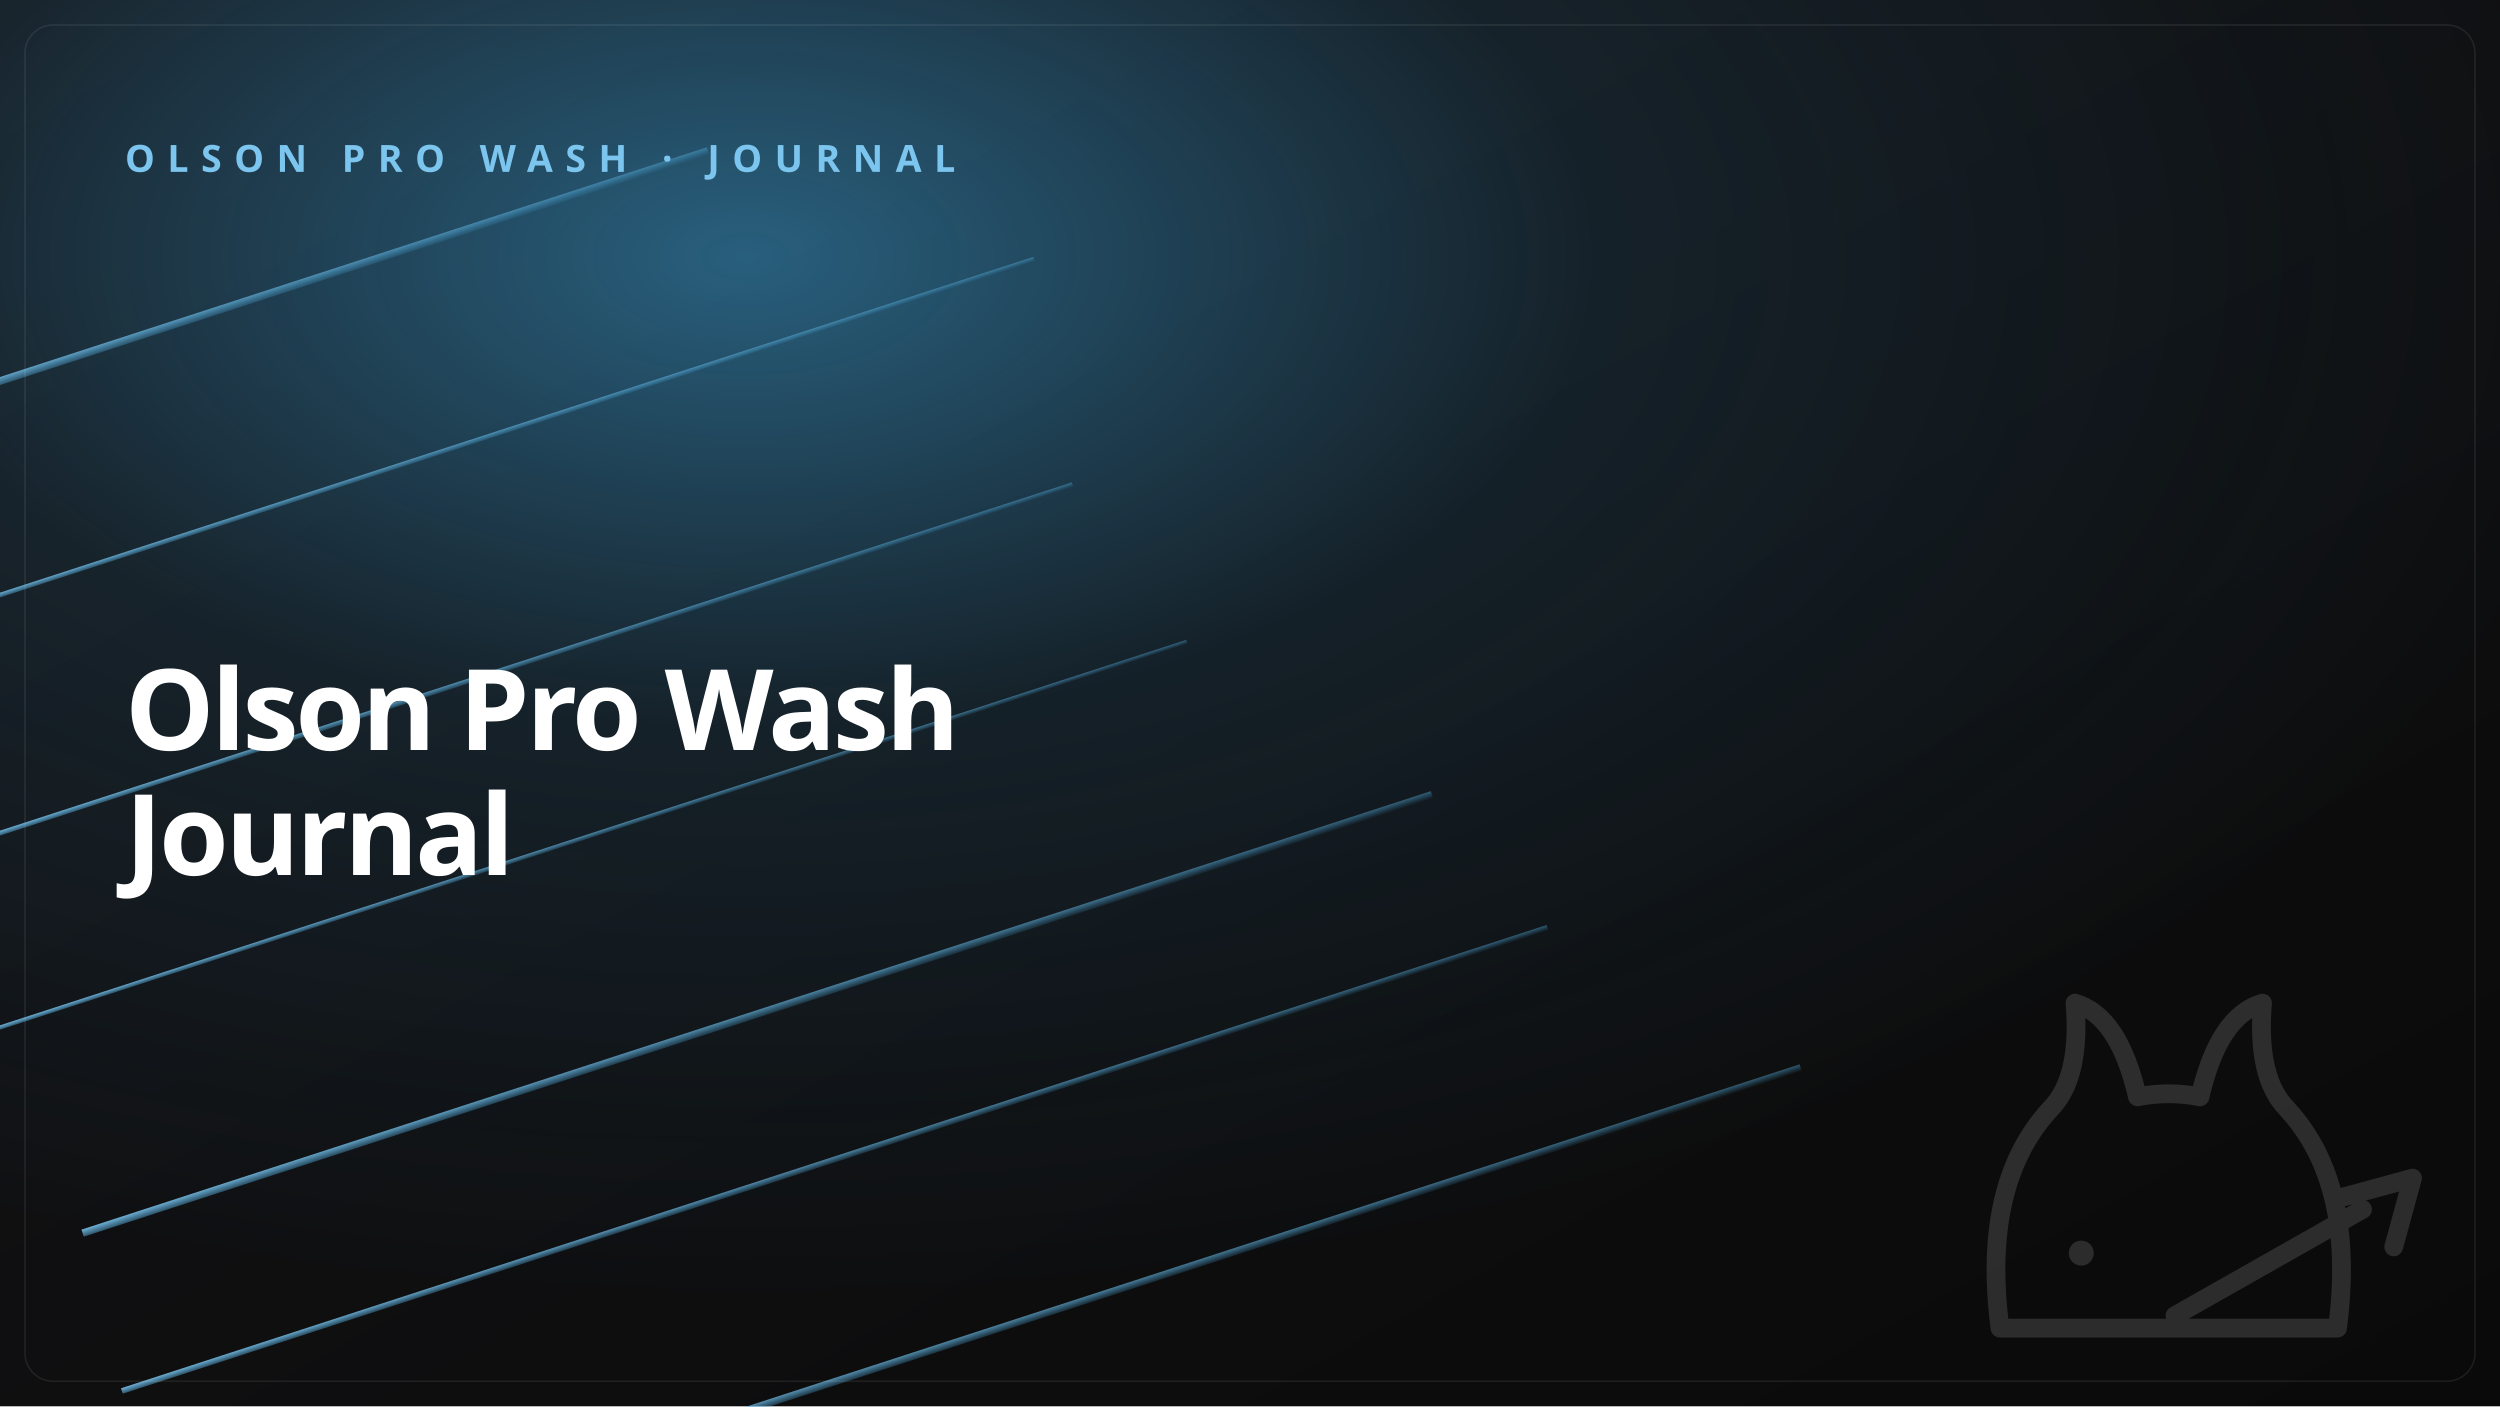
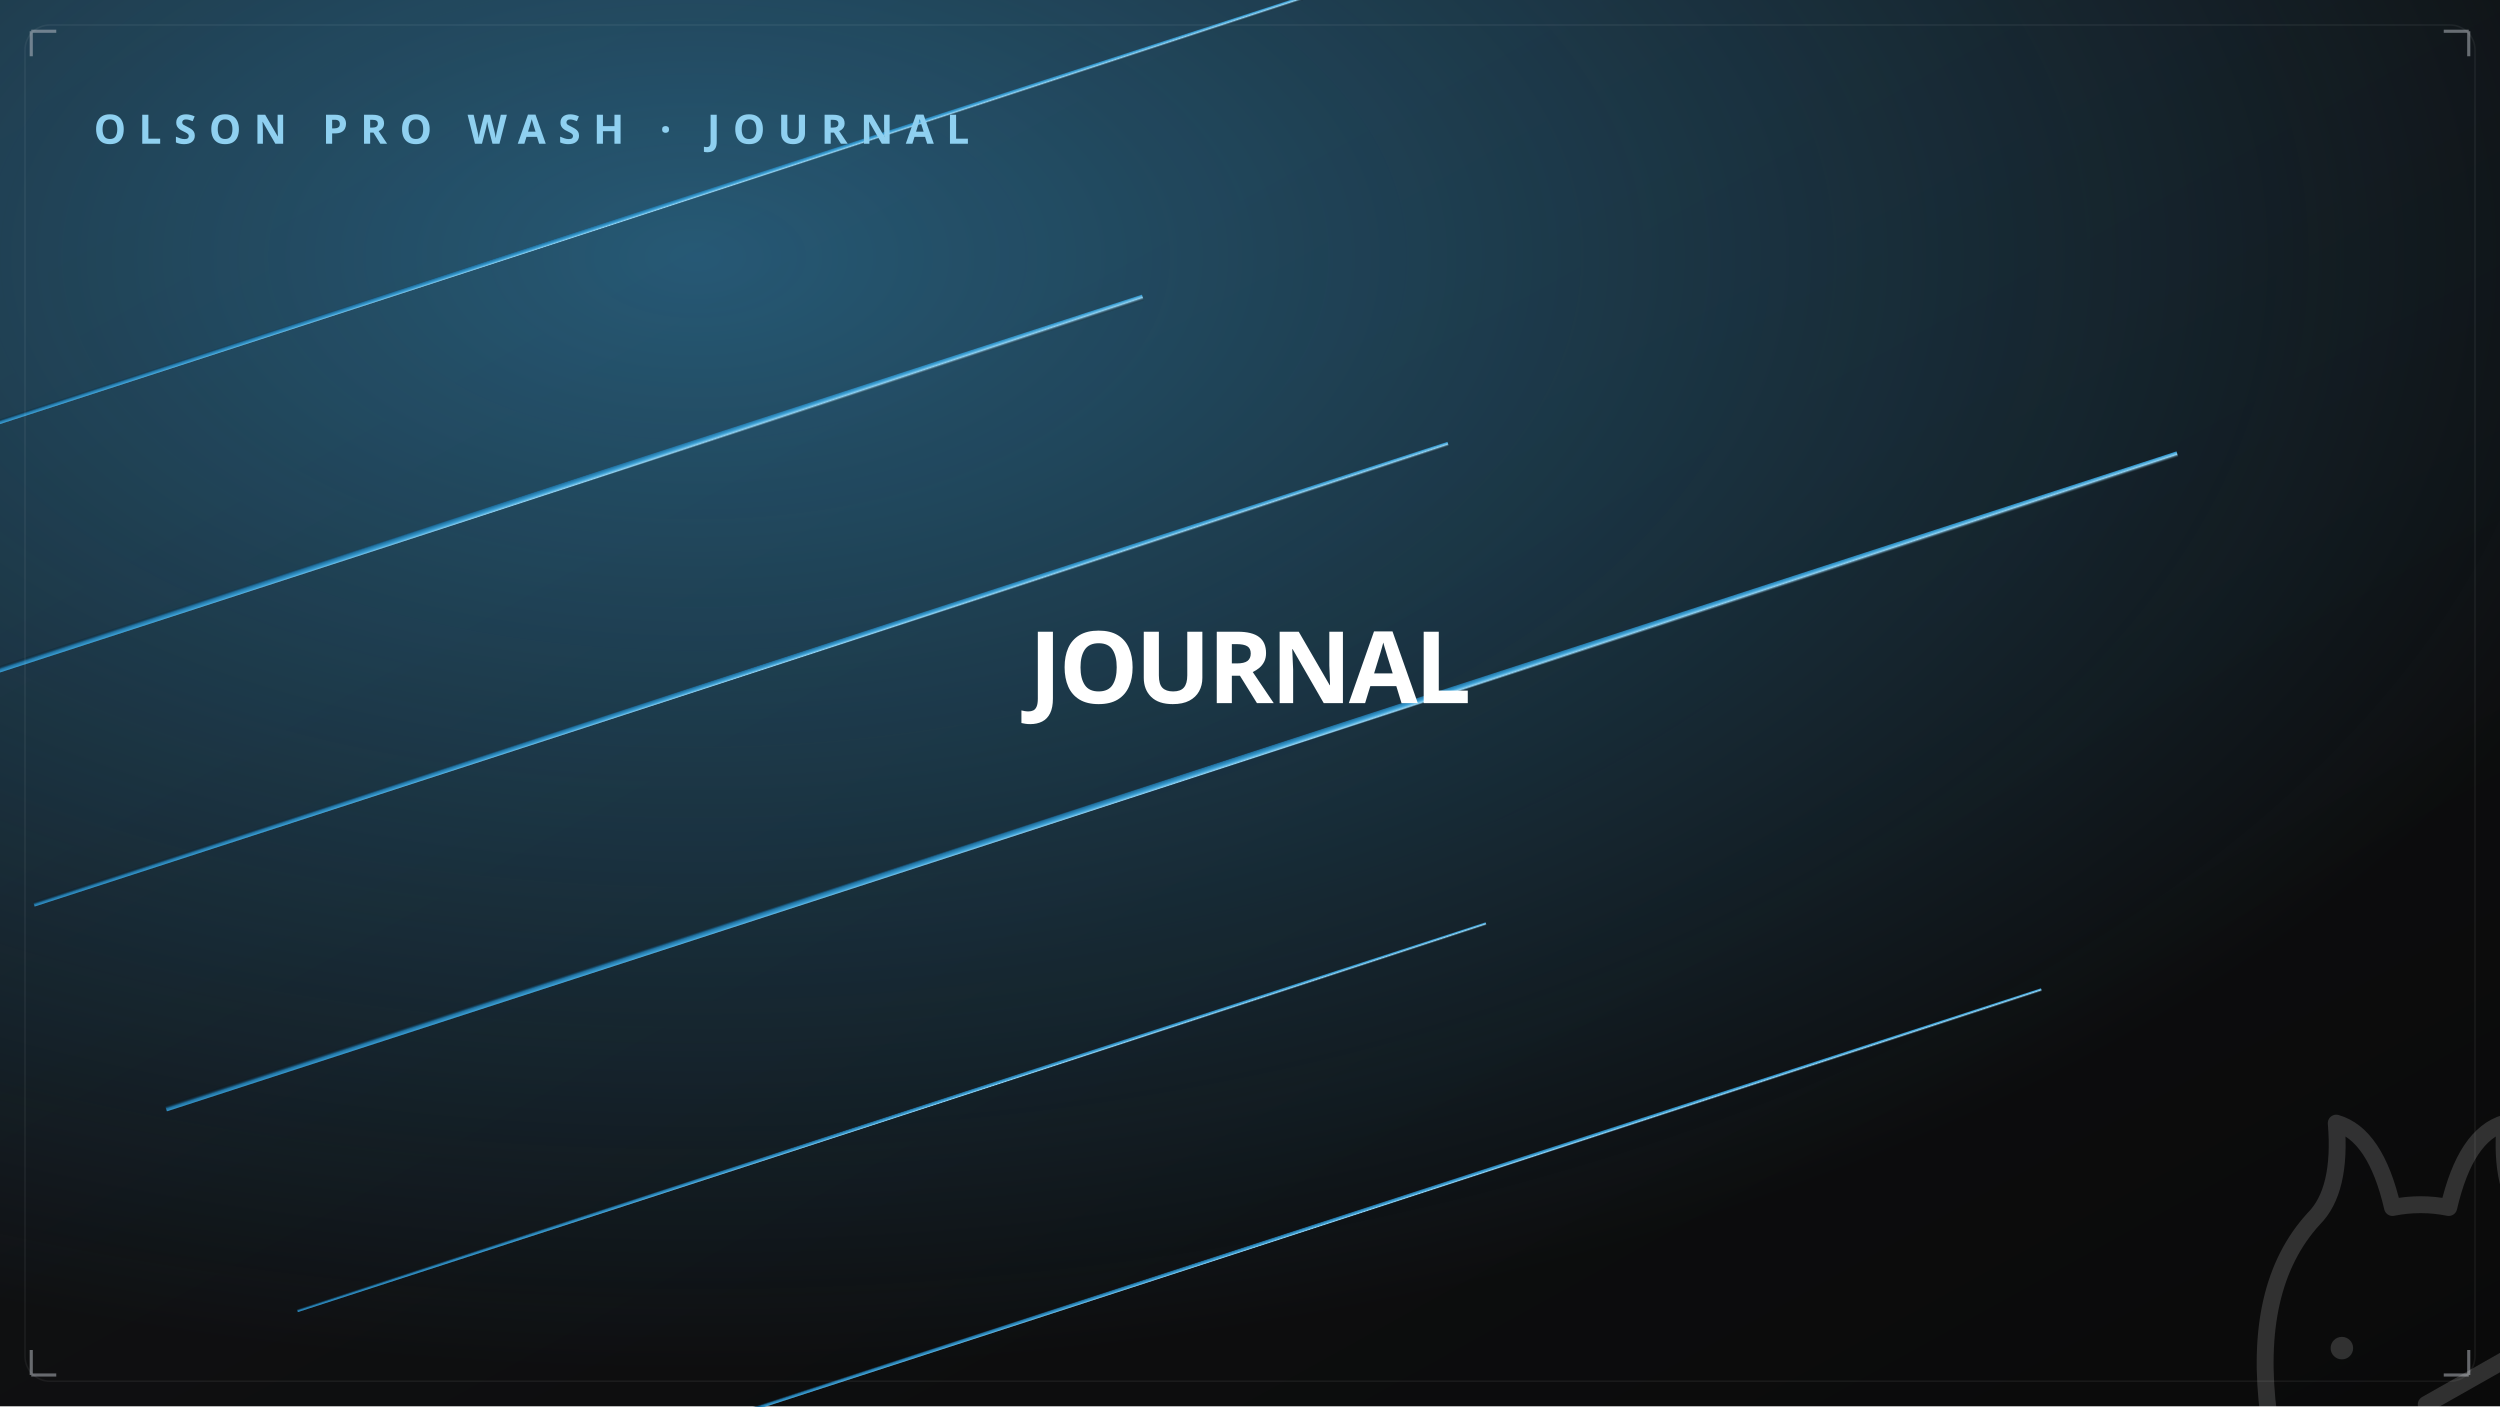
- <svg xmlns="http://www.w3.org/2000/svg" viewBox="0 0 1600 900" width="1600" height="900" role="img">
+ <svg xmlns="http://www.w3.org/2000/svg" viewBox="0 0 1600 900" width="1600" height="900">
  <defs>
-     <linearGradient id="bg-blogdefaultsvg" x1="0" y1="0" x2="1" y2="1">
-       <stop offset="0" stop-color="#141417" />
+     <linearGradient id="bgblogdefaultsvg" x1="0" y1="0" x2="1" y2="1">
+       <stop offset="0" stop-color="#141518" />
      <stop offset="1" stop-color="#0a0a0a" />
    </linearGradient>
-     <radialGradient id="glow-blogdefaultsvg" cx="30%" cy="18%" r="75%">
-       <stop offset="0" stop-color="#3b9fd4" stop-opacity="0.55" />
-       <stop offset="0.45" stop-color="#3b9fd4" stop-opacity="0.12" />
+     <linearGradient id="jetblogdefaultsvg" x1="0" y1="0" x2="1" y2="1">
+       <stop offset="0" stop-color="transparent" />
+       <stop offset="0.30" stop-color="#1f6f9e" />
+       <stop offset="0.55" stop-color="#3b9fd4" />
+       <stop offset="0.72" stop-color="#8fd0f0" />
+       <stop offset="1" stop-color="transparent" />
+     </linearGradient>
+     <radialGradient id="glblogdefaultsvg" cx="28%" cy="18%" r="80%">
+       <stop offset="0" stop-color="#3b9fd4" stop-opacity="0.5" />
      <stop offset="1" stop-color="#3b9fd4" stop-opacity="0" />
    </radialGradient>
-     <linearGradient id="spray-blogdefaultsvg" x1="0" y1="0" x2="1" y2="1">
-       <stop offset="0" stop-color="#7cc5ee" stop-opacity="0.9" />
-       <stop offset="1" stop-color="#3b9fd4" stop-opacity="0" />
-     </linearGradient>
-     <filter id="soft-blogdefaultsvg">
-       <feGaussianBlur stdDeviation="14" />
-     </filter>
  </defs>
-   <rect width="1600" height="900" fill="url(#bg-blogdefaultsvg)" />
-   <rect width="1600" height="900" fill="url(#glow-blogdefaultsvg)" />
-   <rect x="-18.062" y="4.282" width="597.434" height="4.93" fill="url(#spray-blogdefaultsvg)" transform="rotate(-18 800 450)" />
-   <rect x="-21.973" y="135.541" width="778.384" height="2.936" fill="url(#spray-blogdefaultsvg)" transform="rotate(-18 800 450)" />
-   <rect x="-11.071" y="280.414" width="746.294" height="3.008" fill="url(#spray-blogdefaultsvg)" transform="rotate(-18 800 450)" />
-   <rect x="-36.323" y="398.902" width="810.012" height="2.637" fill="url(#spray-blogdefaultsvg)" transform="rotate(-18 800 450)" />
-   <rect x="-15.388" y="539.366" width="908.011" height="4.736" fill="url(#spray-blogdefaultsvg)" transform="rotate(-18 800 450)" />
-   <rect x="-22.702" y="643.745" width="959.402" height="3.659" fill="url(#spray-blogdefaultsvg)" transform="rotate(-18 800 450)" />
-   <rect x="7.711" y="778.583" width="1055.389" height="4.578" fill="url(#spray-blogdefaultsvg)" transform="rotate(-18 800 450)" />
-   <rect width="1600" height="900" fill="url(#grain)" opacity="0.05" />
-   <filter id="grain">
-     <feTurbulence type="fractalNoise" baseFrequency="0.9" numOctaves="2" stitchTiles="stitch" />
-     <feColorMatrix type="saturate" values="0" />
-   </filter>
-   <rect x="16" y="16" width="1568" height="868" fill="none" stroke="#ffffff" stroke-opacity="0.08" rx="18" />
-   <g transform="translate(1200 610) scale(2)" fill="none" stroke="#ffffff" stroke-width="6" stroke-linecap="round" stroke-linejoin="round" opacity="0.14">
+   <rect width="1600" height="900" fill="url(#bgblogdefaultsvg)" />
+   <rect width="1600" height="900" fill="url(#glblogdefaultsvg)" />
+   <g transform="rotate(-18 800 450)">
+     <rect x="-60" y="30" width="1031.673" height="2.932" fill="url(#jetblogdefaultsvg)" />
+     <rect x="-20" y="180" width="834.983" height="4.122" fill="url(#jetblogdefaultsvg)" />
+     <rect x="20" y="330" width="951.856" height="3.447" fill="url(#jetblogdefaultsvg)" />
+     <rect x="60" y="480" width="1353.716" height="4.253" fill="url(#jetblogdefaultsvg)" />
+     <rect x="100" y="630" width="800.042" height="2.344" fill="url(#jetblogdefaultsvg)" />
+     <rect x="140" y="780" width="1085.041" height="2.412" fill="url(#jetblogdefaultsvg)" />
+   </g>
+   <rect x="16" y="16" width="1568" height="868" fill="none" stroke="#fff" stroke-opacity="0.06" rx="16" />
+   <path d="M20 20 h16 M20 20 v16" stroke="#c0c4cc" stroke-opacity="0.5" stroke-width="2" fill="none" />
+   <path d="M1580 20 h-16 M1580 20 v16" stroke="#c0c4cc" stroke-opacity="0.5" stroke-width="2" fill="none" />
+   <path d="M20 880 h16 M20 880 v-16" stroke="#c0c4cc" stroke-opacity="0.5" stroke-width="2" fill="none" />
+   <path d="M1580 880 h-16 M1580 880 v-16" stroke="#c0c4cc" stroke-opacity="0.5" stroke-width="2" fill="none" />
+   <g transform="translate(1380 690) scale(1.8)" fill="none" stroke="#fff" stroke-width="6" stroke-linecap="round" stroke-linejoin="round" opacity="0.16">
    <path d="M40 120 q-6 -46 16 -70 q10 -10 8 -34 q14 4 20 30 q10 -2 20 0 q6 -26 20 -30 q-2 24 8 34 q22 24 16 70 z" />
-     <circle cx="66" cy="96" r="4" fill="#ffffff" stroke="none" />
+     <circle cx="66" cy="96" r="4" fill="#fff" stroke="none" />
    <path d="M96 116 l60 -34 M150 78 l22 -6 -6 22" />
  </g>
-   <text x="80" y="110" font-family="Sora, sans-serif" font-size="24" font-weight="700" letter-spacing="8" fill="#7cc5ee">OLSON PRO WASH · JOURNAL</text>
-   <text x="80" y="480" font-family="Sora, sans-serif" font-size="72" font-weight="700" fill="#ffffff" letter-spacing="-2">
-     <tspan x="80" dy="0">Olson Pro Wash</tspan>
-     <tspan x="80" dy="80">Journal</tspan>
-   </text>
+   <text x="60" y="92" font-family="Archivo, Segoe UI, sans-serif" font-size="26" font-weight="700" letter-spacing="8" fill="#8fd0f0">OLSON PRO WASH · JOURNAL</text>
+   <text x="800" y="450" text-anchor="middle" font-family="Archivo, Segoe UI, sans-serif" font-size="64" font-weight="800" fill="#fff" letter-spacing="-2">JOURNAL</text>
</svg>
